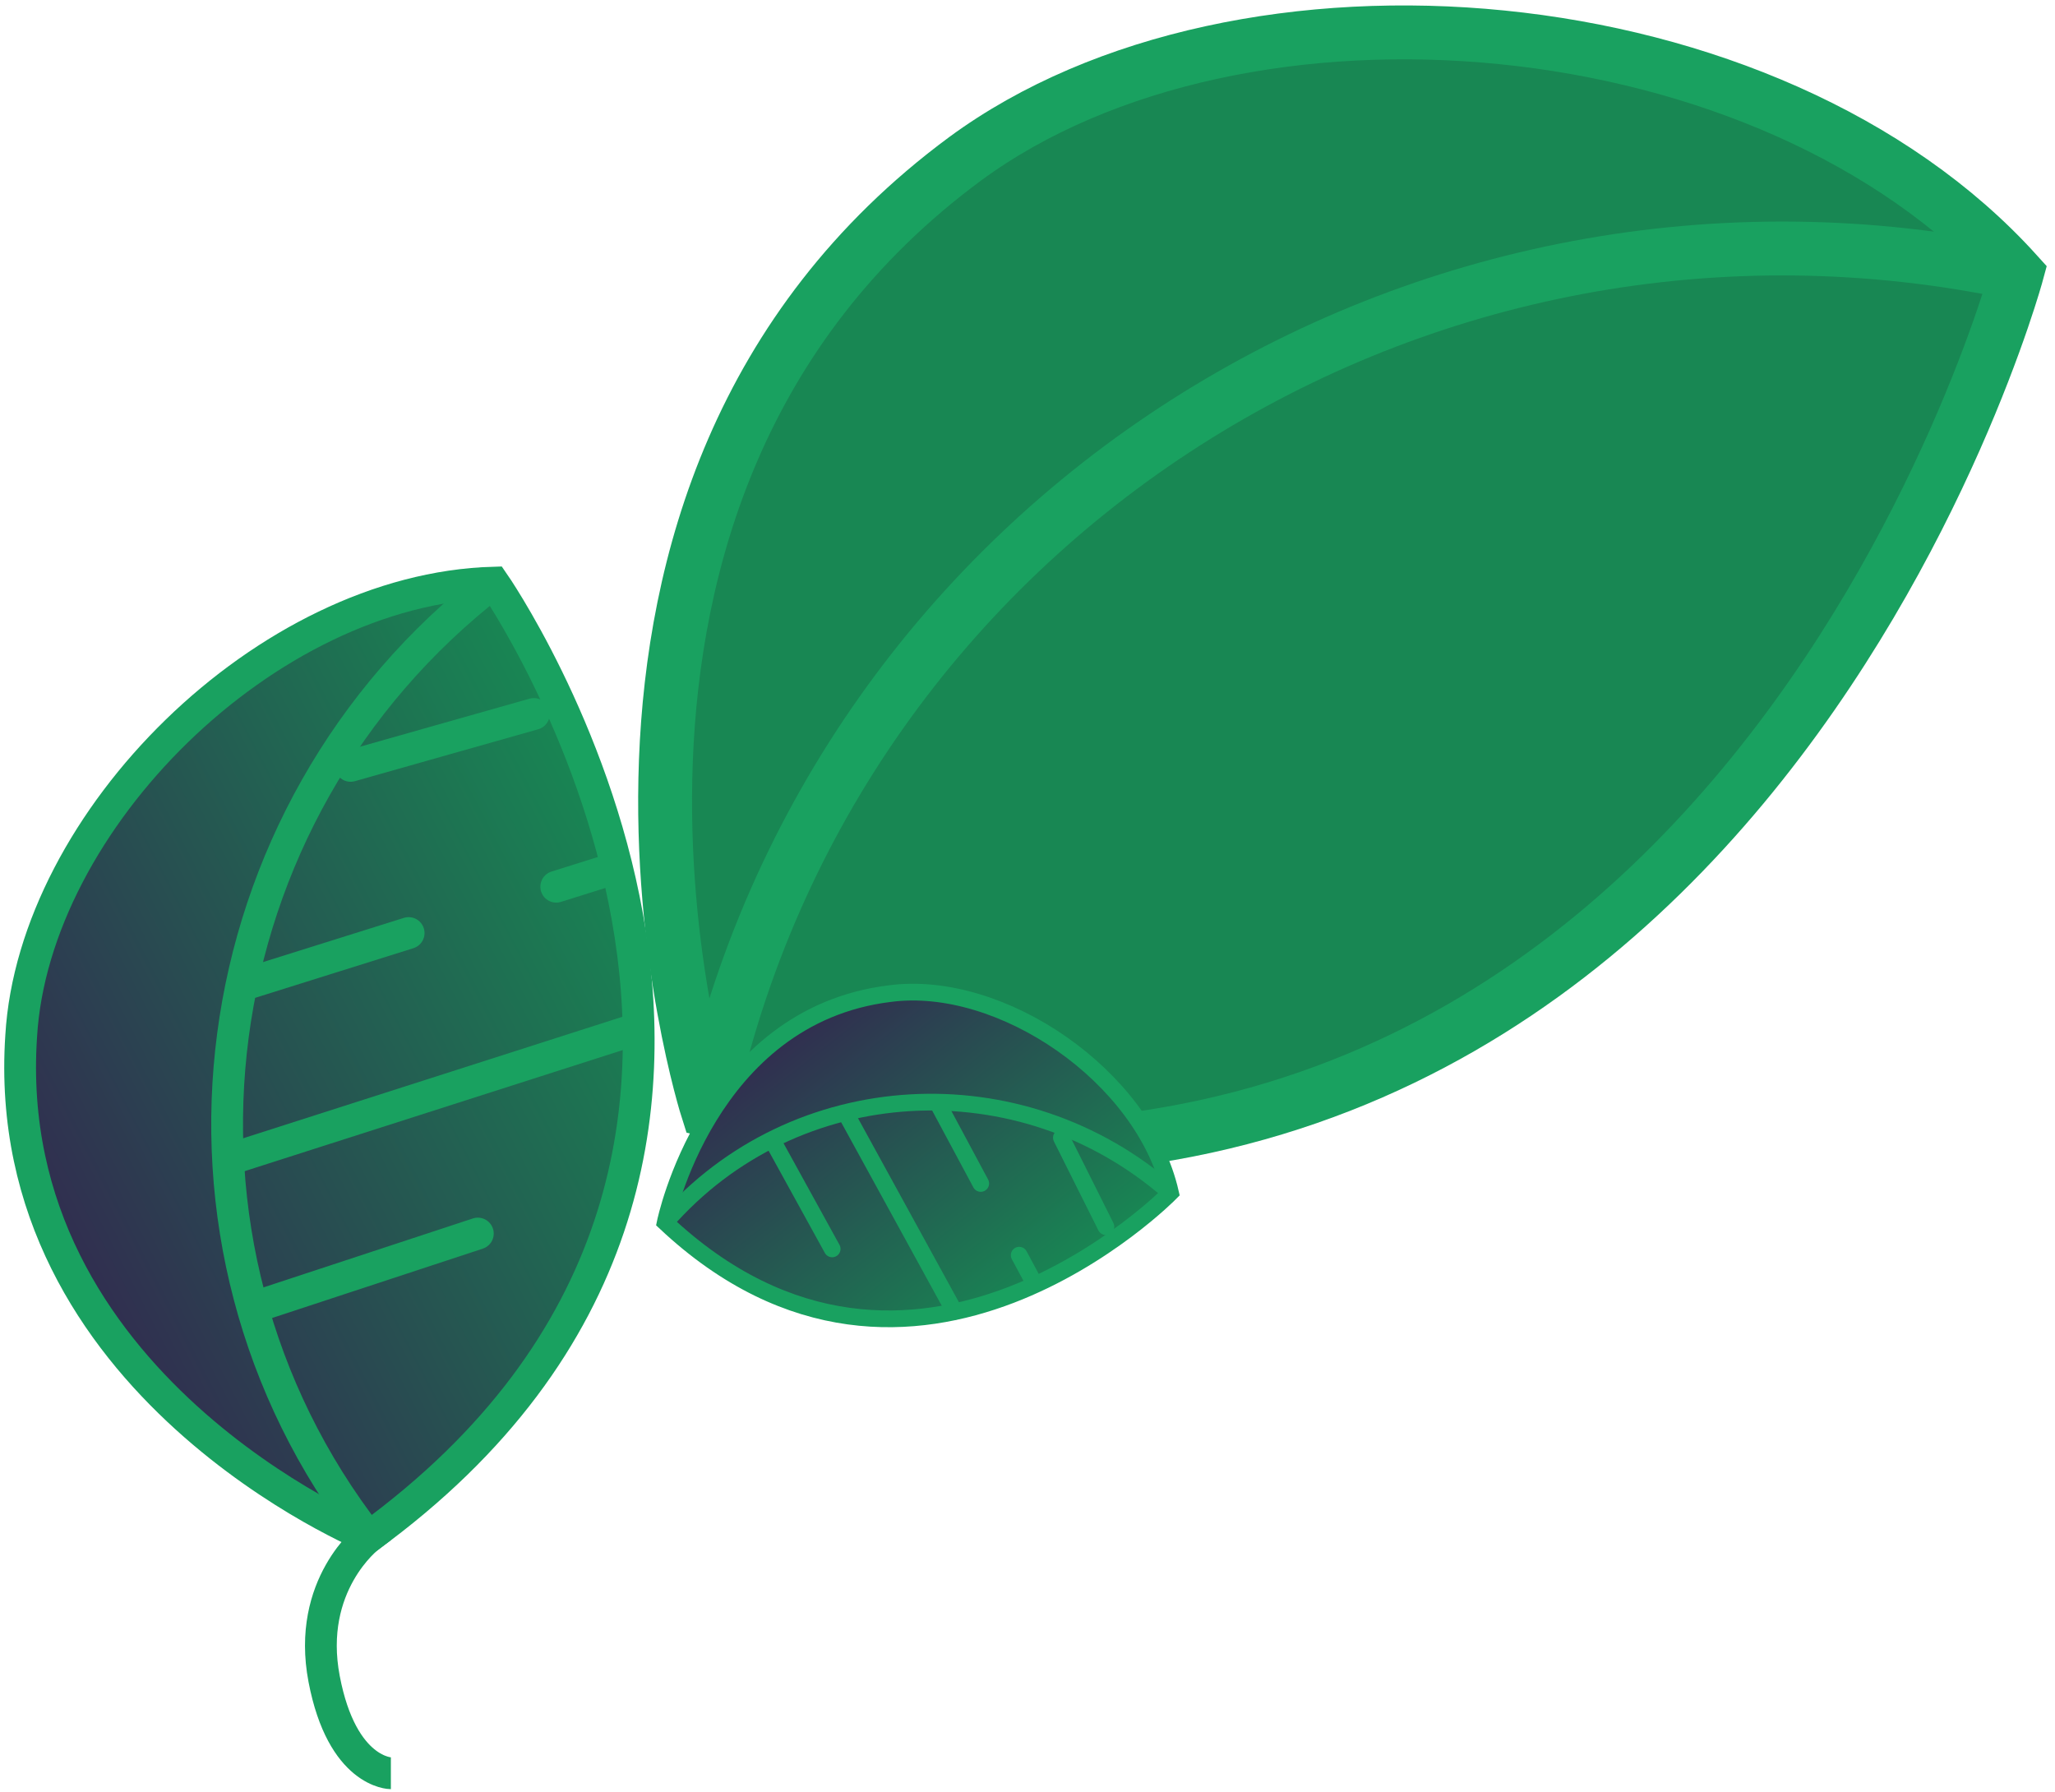
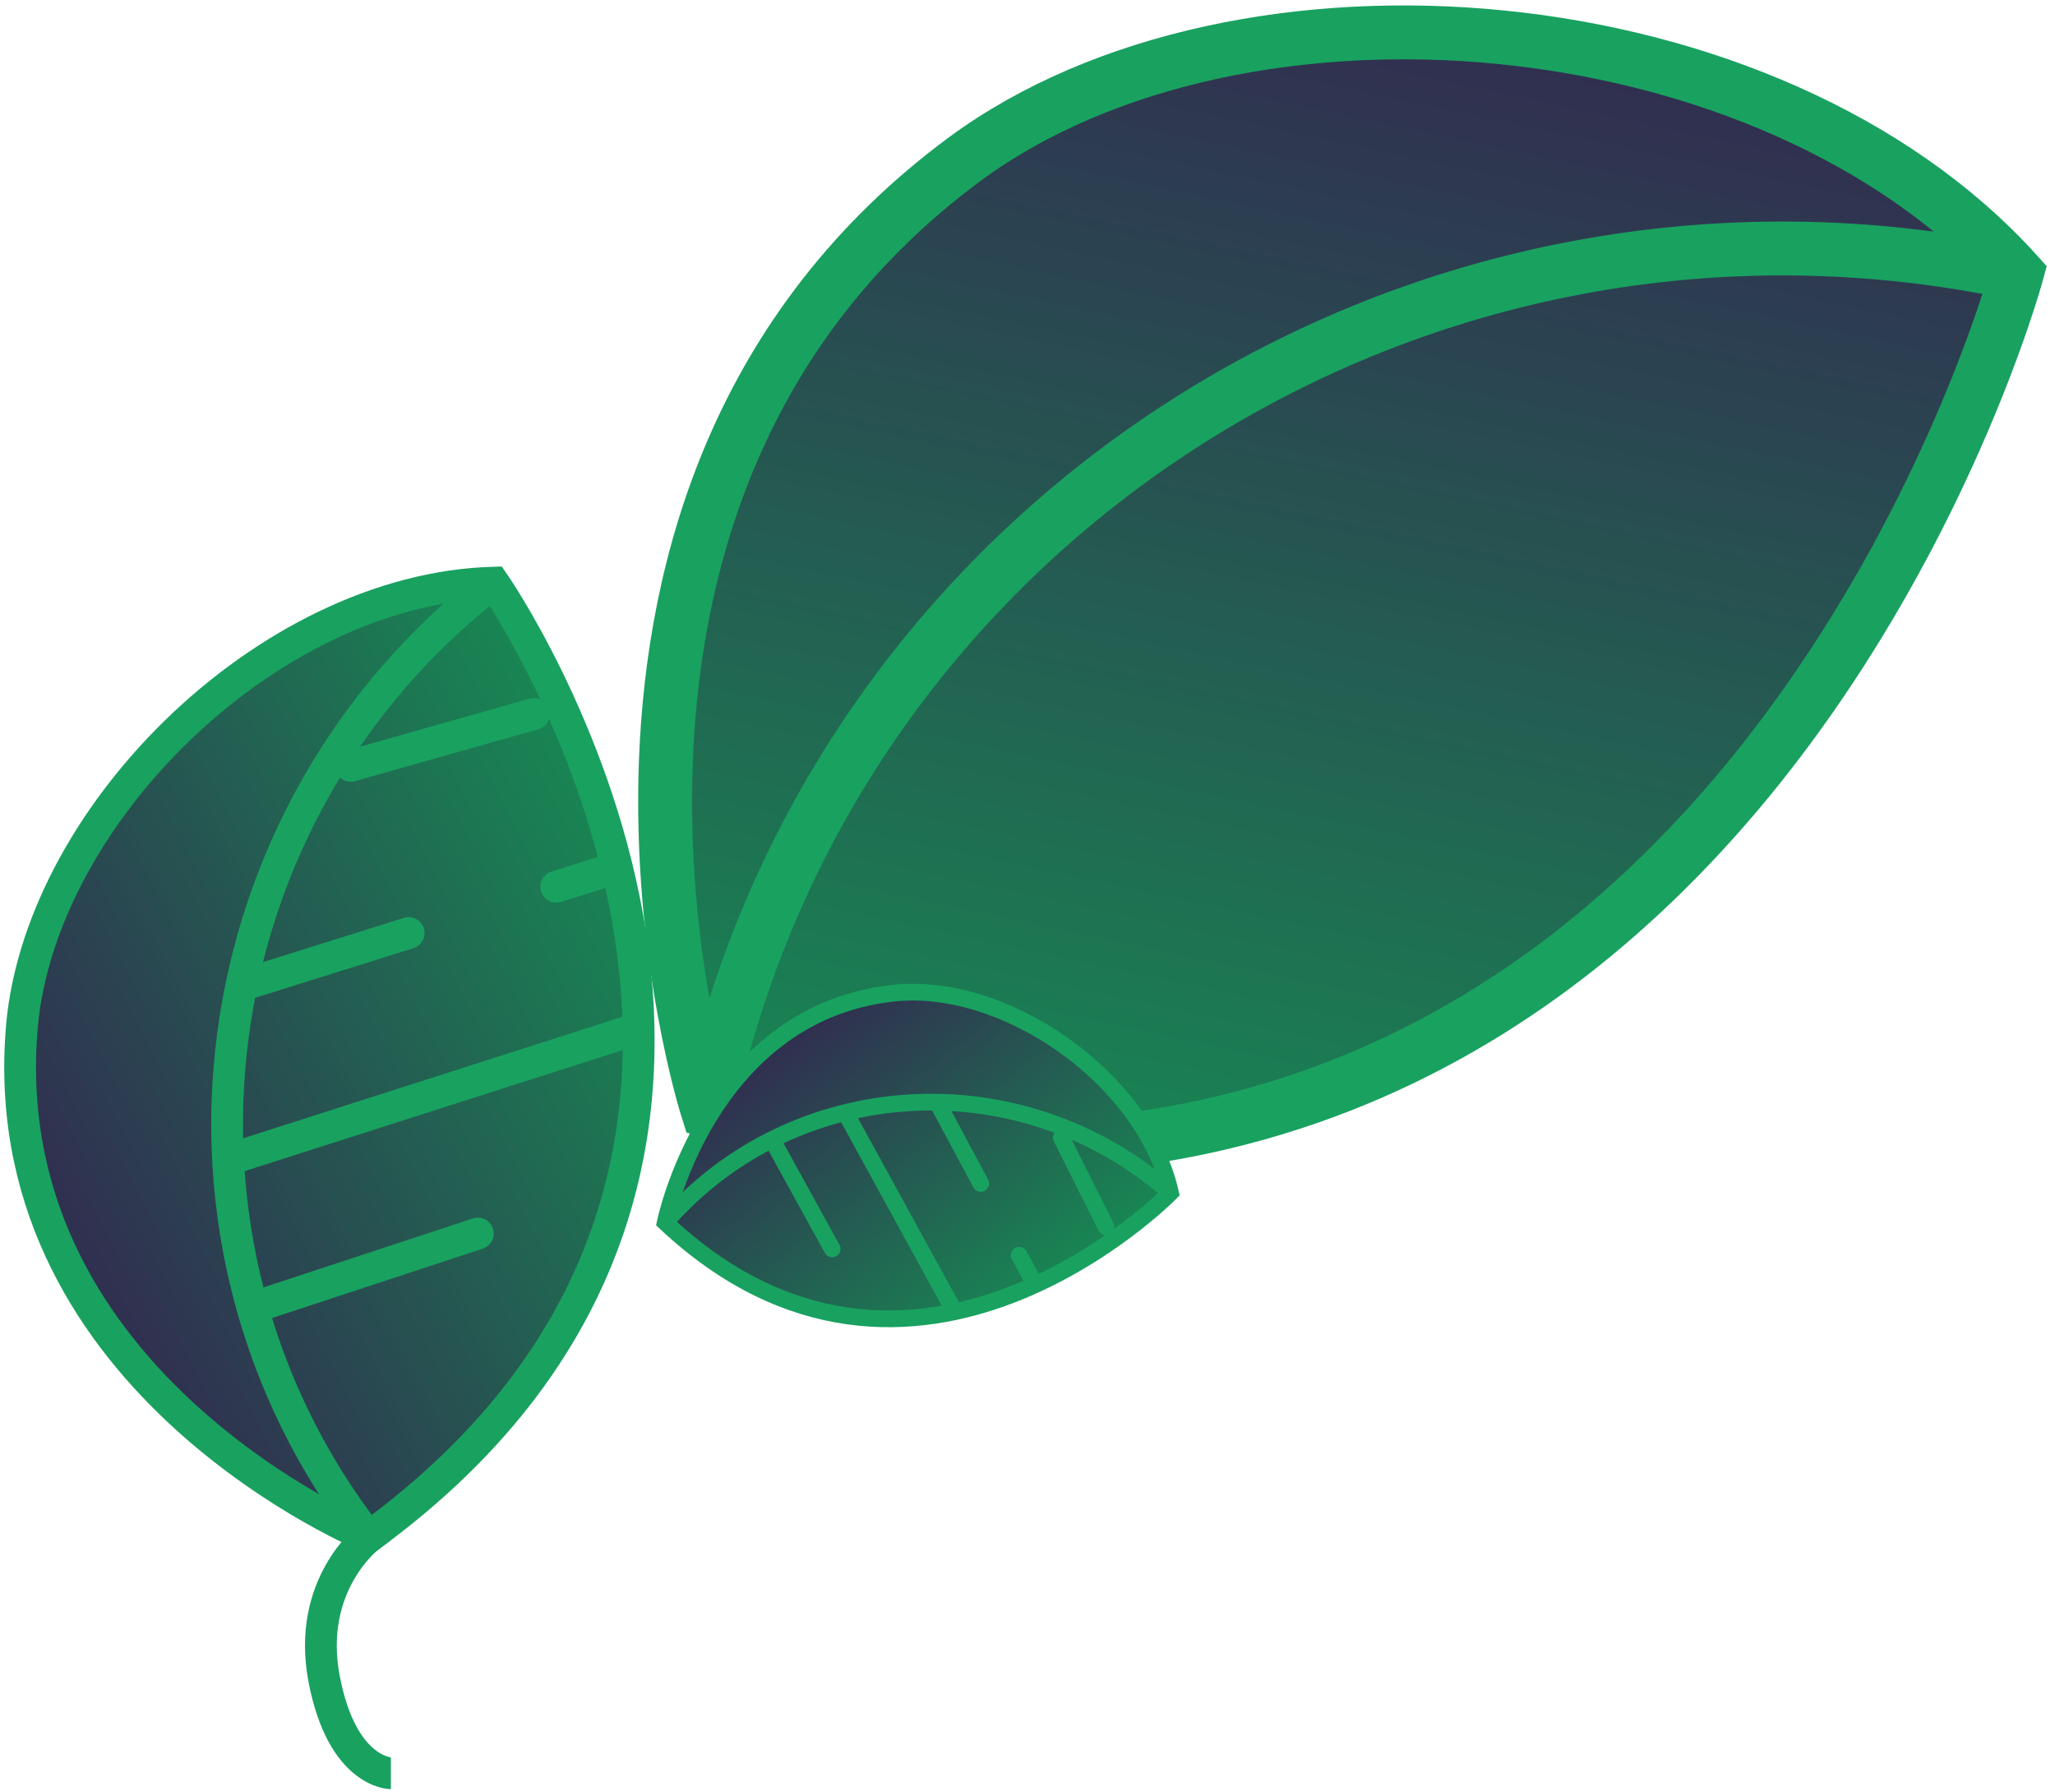
<svg xmlns="http://www.w3.org/2000/svg" viewBox="0 0 194 169.1">
-   <linearGradient id="popup_leaves_a" gradientUnits="userSpaceOnUse" x1="4655.208" y1="1456.545" x2="4770.545" y2="1456.545" gradientTransform="rotate(102.034 2984.304 -1099.58)">
+   <linearGradient id="a" gradientUnits="userSpaceOnUse" x1="4655.208" y1="1456.545" x2="4770.545" y2="1456.545" gradientTransform="rotate(102.034 2984.304 -1099.58)">
    <stop offset="0" stop-color="#312d50" />
    <stop offset="1" stop-color="#188753" />
  </linearGradient>
-   <path fill="url(#popup_leaves_b)" stroke="#19A160" stroke-width="5.086" stroke-miterlimit="10" d="M190.4 25.8s-27.8 102.8-123.6 79c0 0-18.6-58.1 24.3-89.8 26.1-19.2 76-15 99.3 10.8z" />
+   <path fill="url(#a)" stroke="#19A160" stroke-width="5.086" stroke-miterlimit="10" d="M190.4 25.8s-27.8 102.8-123.6 79c0 0-18.6-58.1 24.3-89.8 26.1-19.2 76-15 99.3 10.8z" />
  <path fill="none" stroke="#19A160" stroke-width="5.086" stroke-miterlimit="10" d="M190.4 25.8c-56.4-12-111.7 23.3-123.6 79" />
  <g>
-     <linearGradient id="popup_leaves_b" gradientUnits="userSpaceOnUse" x1="-242.819" y1="-1324.8" x2="-176.983" y2="-1324.8" gradientTransform="rotate(-27.444 2832.336 -1111.14)">
+     <linearGradient id="b" gradientUnits="userSpaceOnUse" x1="-242.819" y1="-1324.8" x2="-176.983" y2="-1324.8" gradientTransform="rotate(-27.444 2832.336 -1111.14)">
      <stop offset="0" stop-color="#312d50" />
      <stop offset="1" stop-color="#188753" />
    </linearGradient>
-     <path fill="url(#popup_leaves_b)" stroke="#19A160" stroke-width="3" stroke-miterlimit="10" d="M46.6 55s37.6 54.1-11.8 90.1c0 0-35-14.3-32.8-47.3C3.2 77.5 25.1 55.6 46.6 55z" />
+     <path fill="url(#b)" stroke="#19A160" stroke-width="3" stroke-miterlimit="10" d="M46.6 55s37.6 54.1-11.8 90.1c0 0-35-14.3-32.8-47.3C3.2 77.5 25.1 55.6 46.6 55z" />
    <path fill="none" stroke="#19A160" stroke-width="3" stroke-miterlimit="10" d="M46.6 55c-28.2 21.8-33.5 62.2-11.8 90.1 0 0-5.9 4.5-4.2 13.4 1.7 8.9 6.3 8.9 6.3 8.9" />
    <path fill="none" stroke="#19A160" stroke-width="3" stroke-linecap="round" stroke-miterlimit="10" stroke-dasharray="21.908,23.733" d="M24.3 123.3l32.5-10.7" />
    <path fill="none" stroke="#19A160" stroke-width="3" stroke-linecap="round" stroke-miterlimit="10" stroke-dasharray="45.641,14.605" d="M21.8 109.4l38.4-12.3" />
    <path fill="none" stroke="#19A160" stroke-width="3" stroke-linecap="round" stroke-miterlimit="10" stroke-dasharray="16.431,14.605" d="M22.9 93L57 82.3" />
    <path fill="none" stroke="#19A160" stroke-width="3" stroke-linecap="round" stroke-miterlimit="10" stroke-dasharray="21.908,23.733" d="M33.1 72.3l17.3-4.9" />
  </g>
  <g>
-     <linearGradient id="popup_leaves_c" gradientUnits="userSpaceOnUse" x1="2174.901" y1="2059.354" x2="2209.543" y2="2059.354" gradientTransform="rotate(51.757 3147.118 -1086.732)">
+     <linearGradient id="c" gradientUnits="userSpaceOnUse" x1="2174.901" y1="2059.354" x2="2209.543" y2="2059.354" gradientTransform="rotate(51.757 3147.118 -1086.732)">
      <stop offset="0" stop-color="#312d50" />
      <stop offset="1" stop-color="#188753" />
    </linearGradient>
-     <path fill="url(#popup_leaves_c)" stroke="#19A160" stroke-width="1.579" stroke-miterlimit="10" d="M110.5 112.6s-24.3 24.8-47.7 2.8c0 0 4-19.5 21.2-21.6 10.5-1.4 24 7.8 26.5 18.8z" />
+     <path fill="url(#c)" stroke="#19A160" stroke-width="1.579" stroke-miterlimit="10" d="M110.5 112.6s-24.3 24.8-47.7 2.8c0 0 4-19.5 21.2-21.6 10.5-1.4 24 7.8 26.5 18.8z" />
    <path fill="none" stroke="#19A160" stroke-width="1.579" stroke-miterlimit="10" d="M110.5 112.6c-14.1-12.4-35.5-11.2-47.7 2.8" />
    <path fill="none" stroke="#19A160" stroke-width="1.579" stroke-linecap="round" stroke-miterlimit="10" stroke-dasharray="11.527,12.488" d="M73 107.8l8.7 15.8" />
    <path fill="none" stroke="#19A160" stroke-width="1.579" stroke-linecap="round" stroke-miterlimit="10" stroke-dasharray="24.015,7.685" d="M79.9 105.2l10.2 18.6" />
    <path fill="none" stroke="#19A160" stroke-width="1.579" stroke-linecap="round" stroke-miterlimit="10" stroke-dasharray="8.646,7.685" d="M88.5 104.1l8.9 16.6" />
    <path fill="none" stroke="#19A160" stroke-width="1.579" stroke-linecap="round" stroke-miterlimit="10" stroke-dasharray="11.527,12.488" d="M100.2 107.4l4.2 8.4" />
  </g>
</svg>
